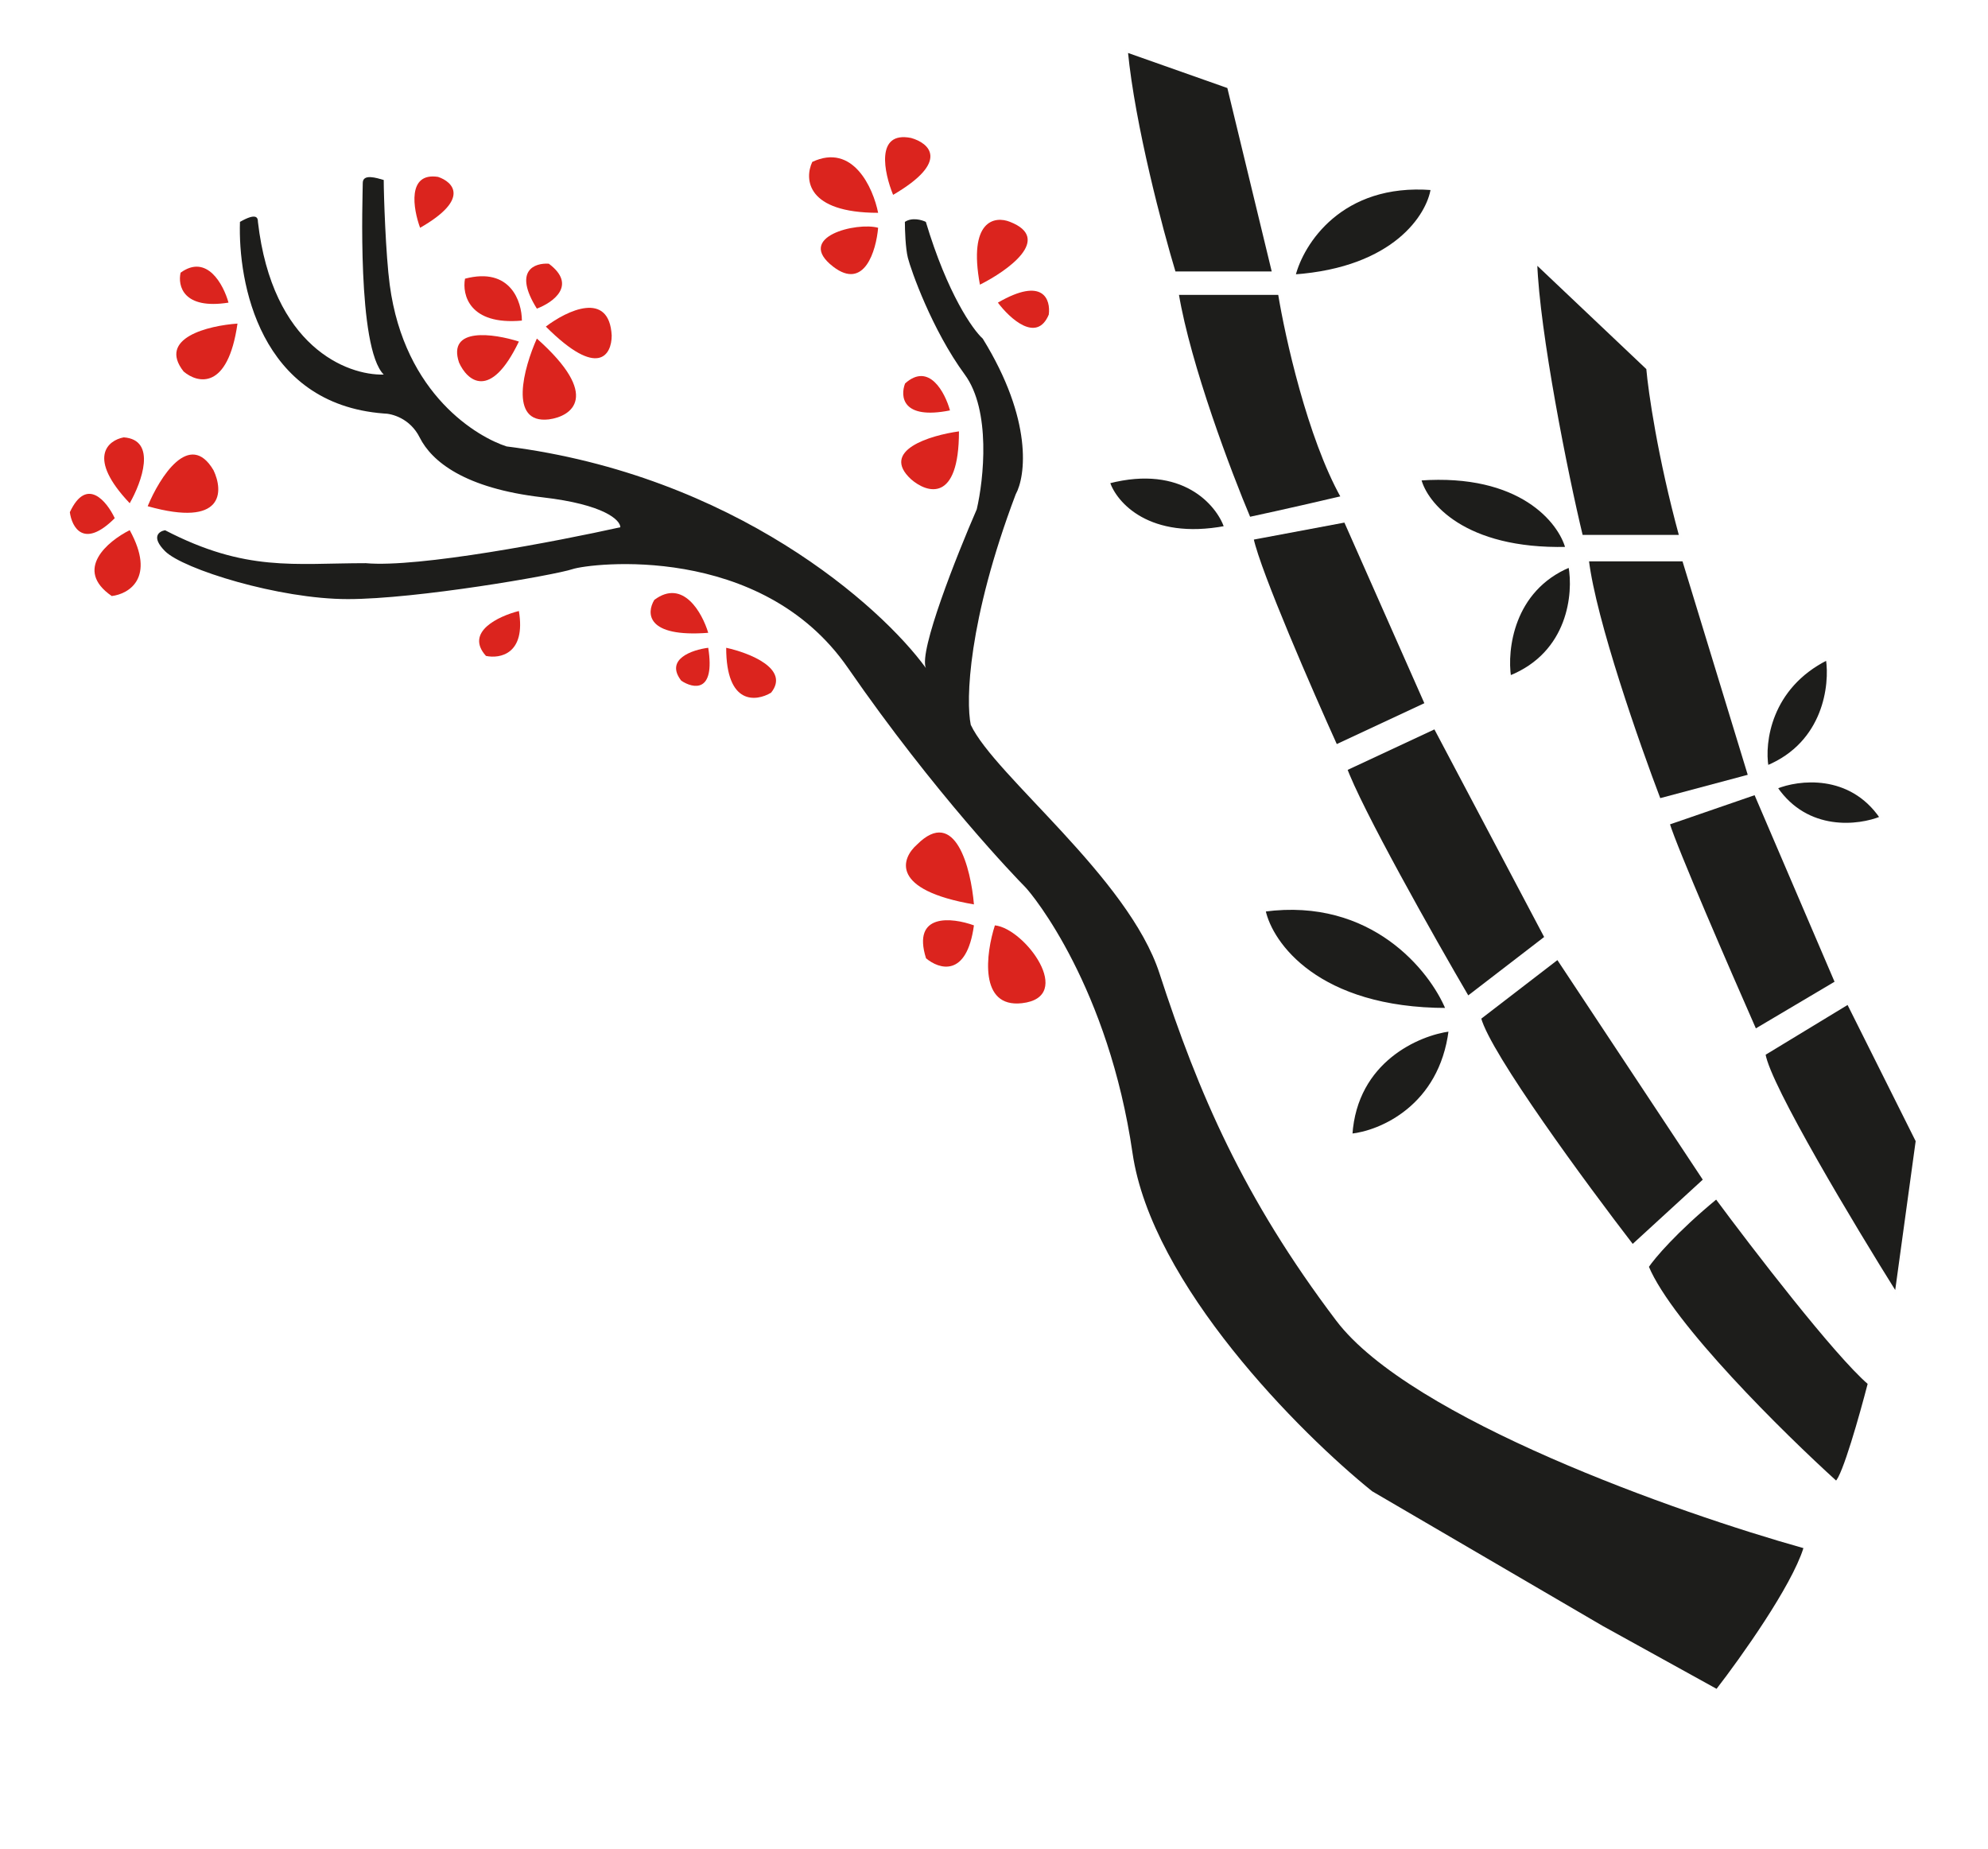
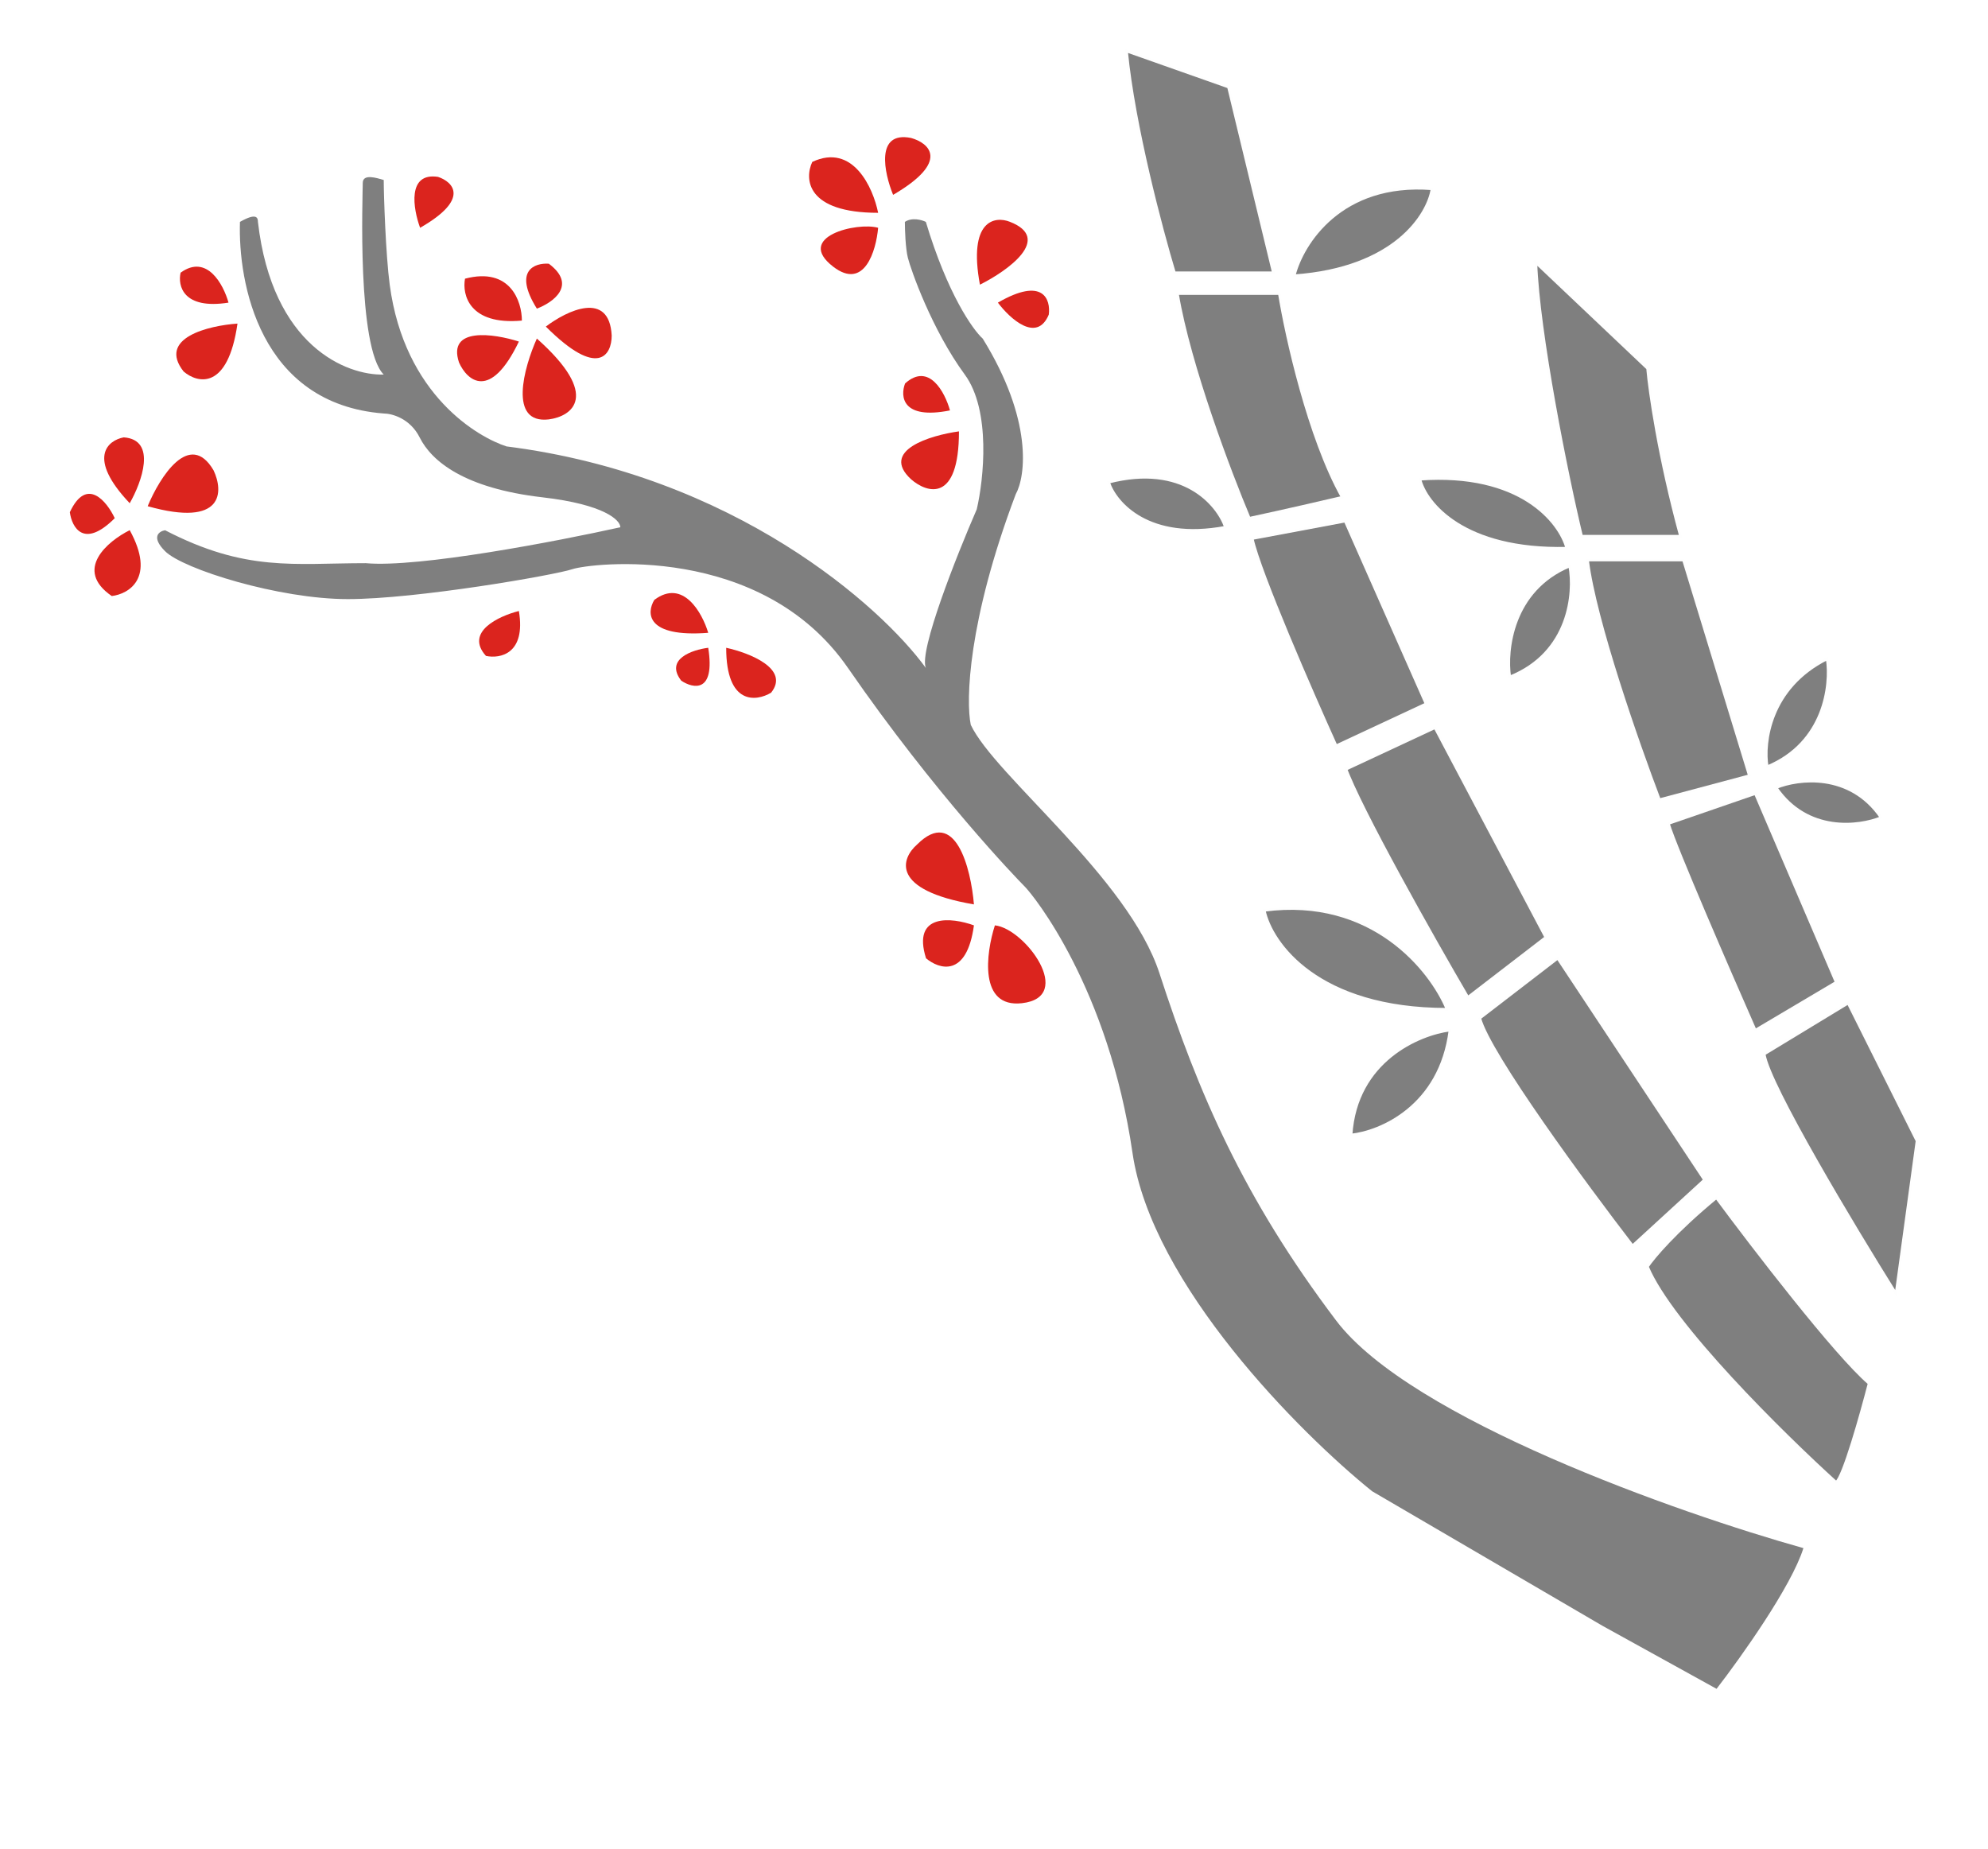
<svg xmlns="http://www.w3.org/2000/svg" width="797" height="741" viewBox="0 0 797 741" fill="none">
-   <path d="M768.513 457.366L740.908 402.158L707.303 422.561C709.224 435.043 743.309 491.772 760.111 518.576L768.513 457.366Z" fill="#1D1D1B" stroke="#FEFEFE" />
-   <path d="M703.703 318.145L668.897 330.147C671.778 339.749 693.301 389.356 703.703 412.96L736.108 393.757L703.703 318.145Z" fill="#1D1D1B" stroke="#FEFEFE" />
-   <path d="M674.898 224.531H636.493C639.373 248.535 656.896 298.542 665.297 320.546L701.302 310.944L674.898 224.531Z" fill="#1D1D1B" stroke="#FEFEFE" />
-   <path d="M660.496 147.719L615.777 105.354C616.737 133.198 628.091 190.126 634.092 214.93H673.698C665.057 183.245 661.296 156.921 660.496 147.719Z" fill="#1D1D1B" />
+   <path d="M768.513 457.366L740.908 402.158L707.303 422.561C709.224 435.043 743.309 491.772 760.111 518.576L768.513 457.366Z" fill="#7F7F7F" stroke="#FEFEFE" />
+   <path d="M703.703 318.145L668.897 330.147C671.778 339.749 693.301 389.356 703.703 412.96L736.108 393.757L703.703 318.145Z" fill="#7F7F7F" stroke="#FEFEFE" />
+   <path d="M674.898 224.531H636.493C639.373 248.535 656.896 298.542 665.297 320.546L701.302 310.944L674.898 224.531Z" fill="#7F7F7F" stroke="#FEFEFE" />
+   <path d="M660.496 147.719L615.777 105.354C616.737 133.198 628.091 190.126 634.092 214.93H673.698C665.057 183.245 661.296 156.921 660.496 147.719Z" fill="#7F7F7F" />
  <path d="M614.889 104.513L660.496 147.719C661.296 156.921 665.057 183.245 673.698 214.93H634.092C628.091 190.126 616.737 133.198 615.777 105.354" stroke="#FEFEFE" />
-   <path d="M708.504 307.344C706.903 297.742 709.464 275.659 732.507 264.137C734.108 274.539 731.547 297.742 708.504 307.344Z" fill="#1D1D1B" stroke="#FEFEFE" />
-   <path d="M712.104 315.745C720.905 312.144 741.629 309.504 754.111 327.747C745.309 331.347 724.586 333.988 712.104 315.745Z" fill="#1D1D1B" stroke="#FEFEFE" />
-   <path d="M629.292 226.931C631.292 237.733 629.292 261.737 605.288 271.338C603.688 260.537 606.248 236.533 629.292 226.931Z" fill="#1D1D1B" stroke="#FEFEFE" />
-   <path d="M628.091 219.73C625.291 209.329 609.608 189.246 569.282 192.126C571.683 201.728 586.805 220.691 628.091 219.73Z" fill="#1D1D1B" stroke="#FEFEFE" />
-   <path d="M749.31 554.581C735.868 543.06 702.903 500.173 688.1 480.17C671.778 493.612 662.897 504.174 660.496 507.774C670.098 530.818 714.904 574.984 736.108 594.187C738.988 592.267 746.109 566.983 749.31 554.581Z" fill="#1D1D1B" stroke="#FEFEFE" />
-   <path d="M683.3 472.969L624.491 384.155L593.286 408.159C597.127 422.561 635.692 474.969 654.495 499.373L683.3 472.969Z" fill="#1D1D1B" stroke="#FEFEFE" />
-   <path d="M575.283 291.741L539.653 308.369C546.229 325.775 575.156 377.019 588.485 399.758L619.69 375.754L575.283 291.741Z" fill="#1D1D1B" />
+   <path d="M708.504 307.344C706.903 297.742 709.464 275.659 732.507 264.137C734.108 274.539 731.547 297.742 708.504 307.344Z" fill="#7F7F7F" stroke="#FEFEFE" />
+   <path d="M712.104 315.745C720.905 312.144 741.629 309.504 754.111 327.747C745.309 331.347 724.586 333.988 712.104 315.745Z" fill="#7F7F7F" stroke="#FEFEFE" />
+   <path d="M629.292 226.931C631.292 237.733 629.292 261.737 605.288 271.338C603.688 260.537 606.248 236.533 629.292 226.931Z" fill="#7F7F7F" stroke="#FEFEFE" />
+   <path d="M628.091 219.73C625.291 209.329 609.608 189.246 569.282 192.126C571.683 201.728 586.805 220.691 628.091 219.73Z" fill="#7F7F7F" stroke="#FEFEFE" />
+   <path d="M749.31 554.581C735.868 543.06 702.903 500.173 688.1 480.17C671.778 493.612 662.897 504.174 660.496 507.774C670.098 530.818 714.904 574.984 736.108 594.187C738.988 592.267 746.109 566.983 749.31 554.581Z" fill="#7F7F7F" stroke="#FEFEFE" />
+   <path d="M683.3 472.969L624.491 384.155L593.286 408.159C597.127 422.561 635.692 474.969 654.495 499.373L683.3 472.969Z" fill="#7F7F7F" stroke="#FEFEFE" />
+   <path d="M575.283 291.741L539.653 308.369C546.229 325.775 575.156 377.019 588.485 399.758L619.69 375.754L575.283 291.741Z" fill="#7F7F7F" />
  <path d="M539.278 308.544L575.283 291.741L619.69 375.754L588.485 399.758C574.883 376.554 545.039 323.666 539.278 307.344" stroke="#FEFEFE" />
-   <path d="M539.278 208.929L502.072 215.905C504.953 229.347 526.076 277.739 535.677 298.942L571.683 282.14L539.278 208.929Z" fill="#1D1D1B" />
+   <path d="M539.278 208.929L502.072 215.905C504.953 229.347 526.076 277.739 535.677 298.942L571.683 282.14L539.278 208.929Z" fill="#7F7F7F" />
  <path d="M500.872 216.13L539.278 208.929L571.683 282.14L535.677 298.942C526.076 277.739 504.953 229.347 502.072 215.905" stroke="#FEFEFE" />
-   <path d="M512.874 117.715H472.068C476.868 146.519 493.271 189.726 500.872 207.728C514.314 204.848 531.277 200.927 538.078 199.327C524.636 175.324 515.674 134.917 512.874 117.715Z" fill="#1D1D1B" stroke="#FEFEFE" />
-   <path d="M492.471 34.902L451.664 20.5C454.545 50.264 465.667 92.111 470.867 109.314H510.473L492.471 34.902Z" fill="#1D1D1B" stroke="#FEFEFE" />
-   <path d="M518.875 110.514C522.075 97.712 537.598 72.828 574.083 75.708C572.483 86.11 559.201 107.633 518.875 110.514Z" fill="#1D1D1B" stroke="#FEFEFE" />
-   <path d="M491.271 211.329C488.07 202.128 474.228 185.645 444.463 193.326C447.264 201.728 460.546 217.09 491.271 211.329Z" fill="#1D1D1B" stroke="#FEFEFE" />
-   <path d="M580.084 404.559C573.683 388.956 550.079 359.192 506.873 364.952C509.673 378.154 528.236 404.559 580.084 404.559Z" fill="#1D1D1B" stroke="#FEFEFE" />
-   <path d="M581.284 412.96C568.882 414.56 543.599 425.202 541.678 454.966C553.28 453.766 577.444 443.684 581.284 412.96Z" fill="#1D1D1B" stroke="#FEFEFE" />
-   <path d="M535.681 529.387C565.46 568.751 672.968 606.594 723 620.595C718.197 635.957 697.784 664.599 688.178 677L642.549 651.798L550.09 597.793C521.272 574.591 461.714 514.986 454.029 462.182C444.423 396.176 414.404 358.973 410.802 355.372C407.74 352.313 374.779 318.169 339.957 267.765C305.134 217.361 236.691 225.761 229.486 228.161C222.282 230.562 167.047 240.162 139.429 240.162C111.811 240.162 73.387 228.161 66.182 220.961C60.419 215.2 63.781 212.96 66.182 212.56C98.603 229.362 117.815 225.761 146.634 225.761C167.767 227.681 223.482 216.96 248.698 211.36C248.698 208.56 242.454 202.239 217.479 199.359C186.259 195.759 173.05 184.958 168.247 175.357C164.405 167.676 157.04 165.756 153.838 165.756C103.886 161.916 95.401 112.951 96.202 88.949C102.926 85.109 103.406 87.349 103.406 88.949C109.17 138.874 139.029 150.555 153.838 150.155C143.031 139.354 145.433 78.149 145.433 73.348C145.433 69.508 151.036 71.348 153.838 72.148C153.838 78.148 154.639 102.151 156.24 114.152C162.164 158.555 191.862 175.357 203.07 178.957C294.328 190.478 353.165 242.963 371.176 267.765C368.295 261.044 383.584 222.561 391.589 204.16C394.391 192.158 397.353 164.556 386.786 150.155C373.578 132.153 365.173 108.151 363.972 103.351C363.011 99.51 362.771 92.15 362.771 88.95C365.653 87.029 369.575 88.149 371.176 88.95C379.822 117.752 389.988 132.153 393.991 135.754C414.164 168.396 411.202 190.958 407.199 198.159C387.987 249.043 387.187 280.966 389.188 290.567C398.794 310.969 452.348 351.772 464.836 390.175C480.446 438.179 498.457 480.183 535.681 529.387Z" fill="#1D1D1B" />
+   <path d="M512.874 117.715H472.068C476.868 146.519 493.271 189.726 500.872 207.728C514.314 204.848 531.277 200.927 538.078 199.327C524.636 175.324 515.674 134.917 512.874 117.715Z" fill="#7F7F7F" stroke="#FEFEFE" />
+   <path d="M492.471 34.902L451.664 20.5C454.545 50.264 465.667 92.111 470.867 109.314H510.473L492.471 34.902Z" fill="#7F7F7F" stroke="#FEFEFE" />
+   <path d="M518.875 110.514C522.075 97.712 537.598 72.828 574.083 75.708C572.483 86.11 559.201 107.633 518.875 110.514Z" fill="#7F7F7F" stroke="#FEFEFE" />
+   <path d="M491.271 211.329C488.07 202.128 474.228 185.645 444.463 193.326C447.264 201.728 460.546 217.09 491.271 211.329Z" fill="#7F7F7F" stroke="#FEFEFE" />
+   <path d="M580.084 404.559C573.683 388.956 550.079 359.192 506.873 364.952C509.673 378.154 528.236 404.559 580.084 404.559Z" fill="#7F7F7F" stroke="#FEFEFE" />
+   <path d="M581.284 412.96C568.882 414.56 543.599 425.202 541.678 454.966C553.28 453.766 577.444 443.684 581.284 412.96Z" fill="#7F7F7F" stroke="#FEFEFE" />
+   <path d="M535.681 529.387C565.46 568.751 672.968 606.594 723 620.595C718.197 635.957 697.784 664.599 688.178 677L642.549 651.798L550.09 597.793C521.272 574.591 461.714 514.986 454.029 462.182C444.423 396.176 414.404 358.973 410.802 355.372C407.74 352.313 374.779 318.169 339.957 267.765C305.134 217.361 236.691 225.761 229.486 228.161C222.282 230.562 167.047 240.162 139.429 240.162C111.811 240.162 73.387 228.161 66.182 220.961C60.419 215.2 63.781 212.96 66.182 212.56C98.603 229.362 117.815 225.761 146.634 225.761C167.767 227.681 223.482 216.96 248.698 211.36C248.698 208.56 242.454 202.239 217.479 199.359C186.259 195.759 173.05 184.958 168.247 175.357C164.405 167.676 157.04 165.756 153.838 165.756C103.886 161.916 95.401 112.951 96.202 88.949C102.926 85.109 103.406 87.349 103.406 88.949C109.17 138.874 139.029 150.555 153.838 150.155C143.031 139.354 145.433 78.149 145.433 73.348C145.433 69.508 151.036 71.348 153.838 72.148C153.838 78.148 154.639 102.151 156.24 114.152C162.164 158.555 191.862 175.357 203.07 178.957C294.328 190.478 353.165 242.963 371.176 267.765C368.295 261.044 383.584 222.561 391.589 204.16C394.391 192.158 397.353 164.556 386.786 150.155C373.578 132.153 365.173 108.151 363.972 103.351C363.011 99.51 362.771 92.15 362.771 88.95C365.653 87.029 369.575 88.149 371.176 88.95C379.822 117.752 389.988 132.153 393.991 135.754C414.164 168.396 411.202 190.958 407.199 198.159C387.987 249.043 387.187 280.966 389.188 290.567C398.794 310.969 452.348 351.772 464.836 390.175C480.446 438.179 498.457 480.183 535.681 529.387Z" fill="#7F7F7F" />
  <path d="M398.856 370.953C395.256 382.155 392.375 404.078 409.658 402.158C431.261 399.758 410.858 372.154 398.856 370.953Z" fill="#DB241E" />
  <path d="M390.455 370.953C381.654 367.753 365.491 365.913 371.252 384.155C376.453 388.556 387.575 392.076 390.455 370.953Z" fill="#DB241E" />
  <path d="M390.455 362.552C389.255 348.15 383.014 323.186 367.652 338.548C361.251 344.149 356.85 356.791 390.455 362.552Z" fill="#DB241E" />
  <path d="M384.454 172.923C372.852 174.523 352.769 180.604 365.251 192.126C371.652 197.727 384.454 201.728 384.454 172.923Z" fill="#DB241E" />
  <path d="M380.854 164.522C378.853 157.321 372.452 145.079 362.851 153.72C360.851 158.921 361.651 168.363 380.854 164.522Z" fill="#DB241E" />
  <path d="M400.057 121.315C404.857 127.716 415.659 137.638 420.46 126.116C421.26 120.115 418.299 110.754 400.057 121.315Z" fill="#DB241E" />
  <path d="M404.857 88.91C398.856 86.51 388.055 88.19 392.856 114.114C404.057 108.513 422.14 95.631 404.857 88.91Z" fill="#DB241E" />
  <path d="M358.05 78.109C354.45 69.307 350.849 52.425 365.251 55.305C372.452 57.306 381.094 64.667 358.05 78.109Z" fill="#DB241E" />
  <path d="M352.049 85.31C350.049 75.308 341.968 57.225 325.645 64.907C322.445 71.708 323.245 85.31 352.049 85.31Z" fill="#DB241E" />
  <path d="M352.049 91.311C351.249 100.512 346.528 116.515 334.046 106.913C318.444 94.911 343.648 88.91 352.049 91.311Z" fill="#DB241E" />
  <path d="M52.004 212.529C43.202 216.93 29.44 228.372 44.803 238.933C51.604 238.133 62.565 231.732 52.004 212.529Z" fill="#DB241E" />
  <path d="M46.003 207.728C42.802 200.927 34.721 190.926 28 205.328C28.8 211.329 33.521 220.21 46.003 207.728Z" fill="#DB241E" />
  <path d="M52.004 201.728C56.804 193.326 63.045 176.284 49.603 175.324C43.202 176.524 34.721 183.485 52.004 201.728Z" fill="#DB241E" />
  <path d="M59.205 202.928C64.005 191.326 76.007 172.203 85.609 188.525C89.609 196.927 89.929 211.569 59.205 202.928Z" fill="#DB241E" />
  <path d="M91.61 121.315C89.609 114.114 82.968 101.632 72.407 109.313C71.207 114.514 73.367 124.196 91.61 121.315Z" fill="#DB241E" />
  <path d="M95.21 129.717C83.608 130.517 63.045 135.477 73.607 148.92C79.208 153.72 91.369 156.601 95.21 129.717Z" fill="#DB241E" />
  <path d="M168.421 91.311C165.621 83.71 163.141 68.987 175.622 70.908C181.623 72.908 188.584 79.789 168.421 91.311Z" fill="#DB241E" />
  <path d="M208.027 244.934C200.026 246.934 186.184 253.335 194.825 262.937C200.426 264.137 210.908 262.217 208.027 244.934Z" fill="#DB241E" />
  <path d="M215.228 123.716C221.629 121.315 231.551 114.354 220.029 105.713C214.428 105.313 205.627 108.353 215.228 123.716Z" fill="#DB241E" />
  <path d="M218.829 130.917C227.23 124.516 244.273 116.275 245.233 134.517C245.233 142.119 239.952 152.04 218.829 130.917Z" fill="#DB241E" />
  <path d="M215.228 135.718C210.028 147.319 203.707 170.043 220.029 168.122C229.23 166.922 241.152 158.761 215.228 135.718Z" fill="#DB241E" />
  <path d="M208.027 136.918C198.026 133.717 179.223 130.917 184.024 145.319C187.224 152.52 196.506 160.921 208.027 136.918Z" fill="#DB241E" />
  <path d="M209.227 128.516C209.227 120.915 204.667 106.913 186.424 111.714C185.224 118.115 188.104 130.437 209.227 128.516Z" fill="#DB241E" />
  <path d="M283.932 259.677C277.531 260.477 266.409 264.238 273.13 272.879C277.931 276.079 286.812 277.92 283.932 259.677Z" fill="#DB241E" />
  <path d="M283.932 253.676C281.531 245.675 273.85 231.833 262.328 240.474C259.128 245.675 258.968 255.596 283.932 253.676Z" fill="#DB241E" />
  <path d="M291.133 259.677C300.334 261.677 316.817 268.078 309.136 277.68C303.135 281.28 291.133 282.72 291.133 259.677Z" fill="#DB241E" />
</svg>
